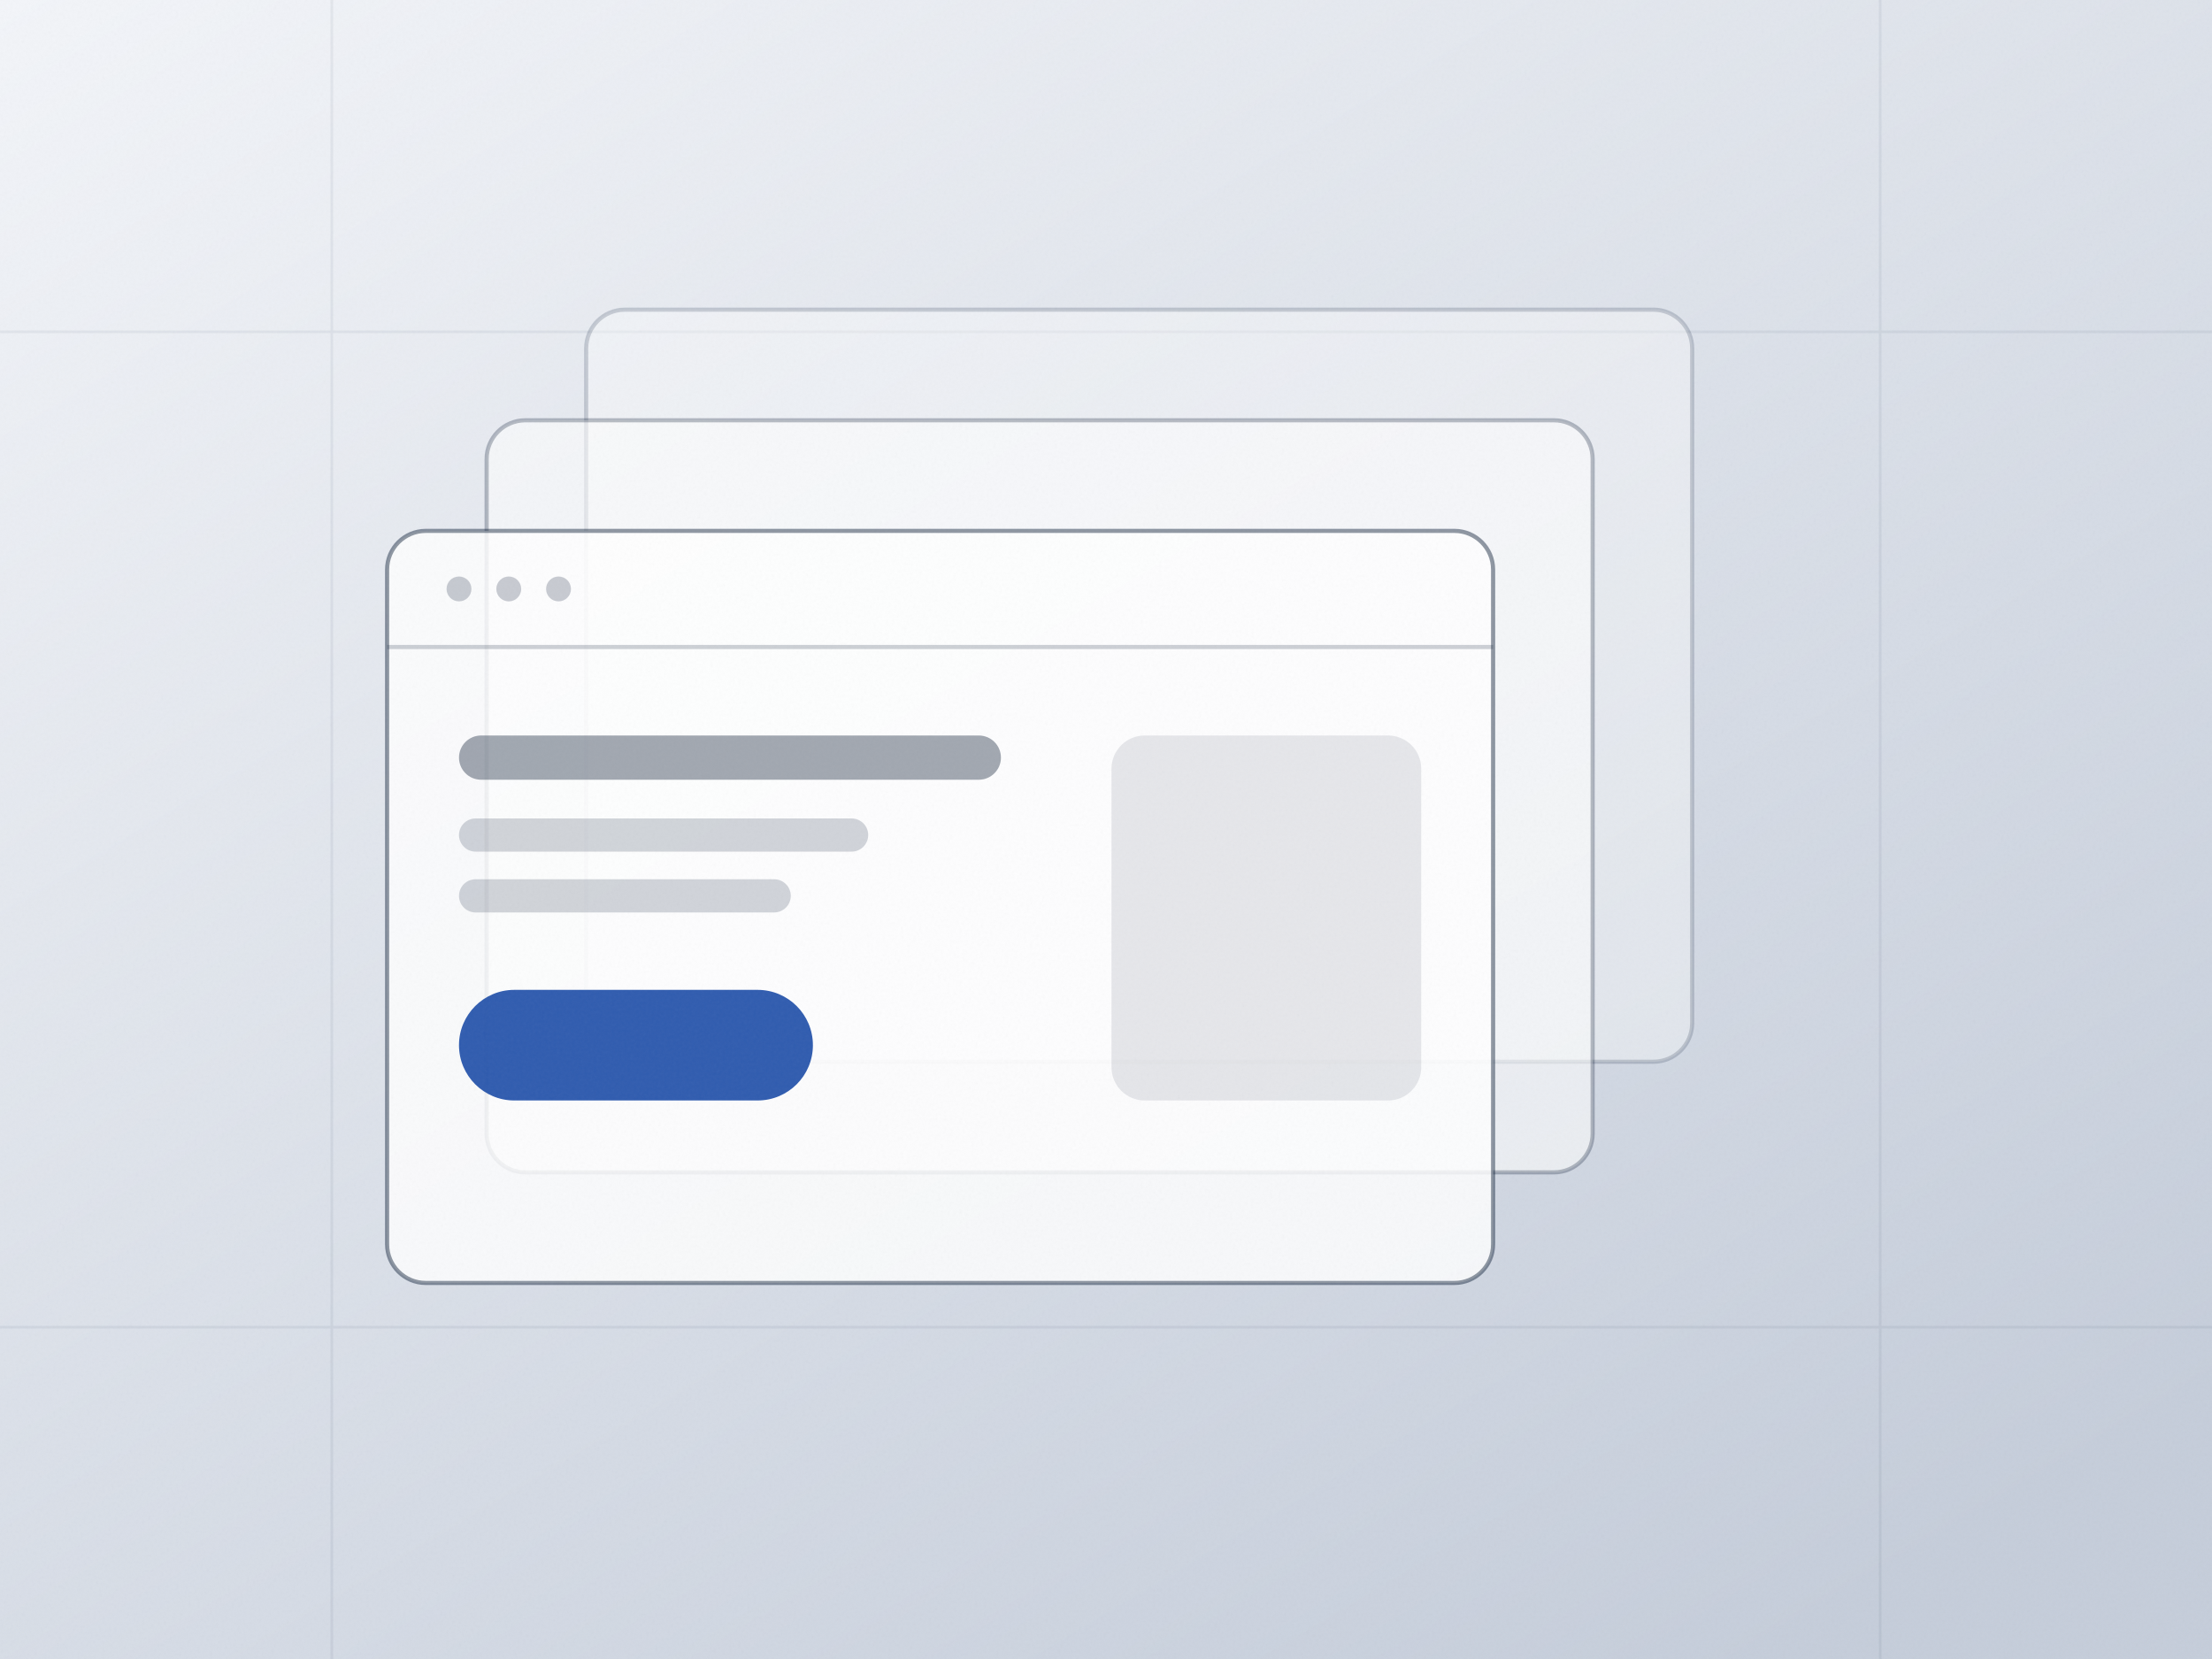
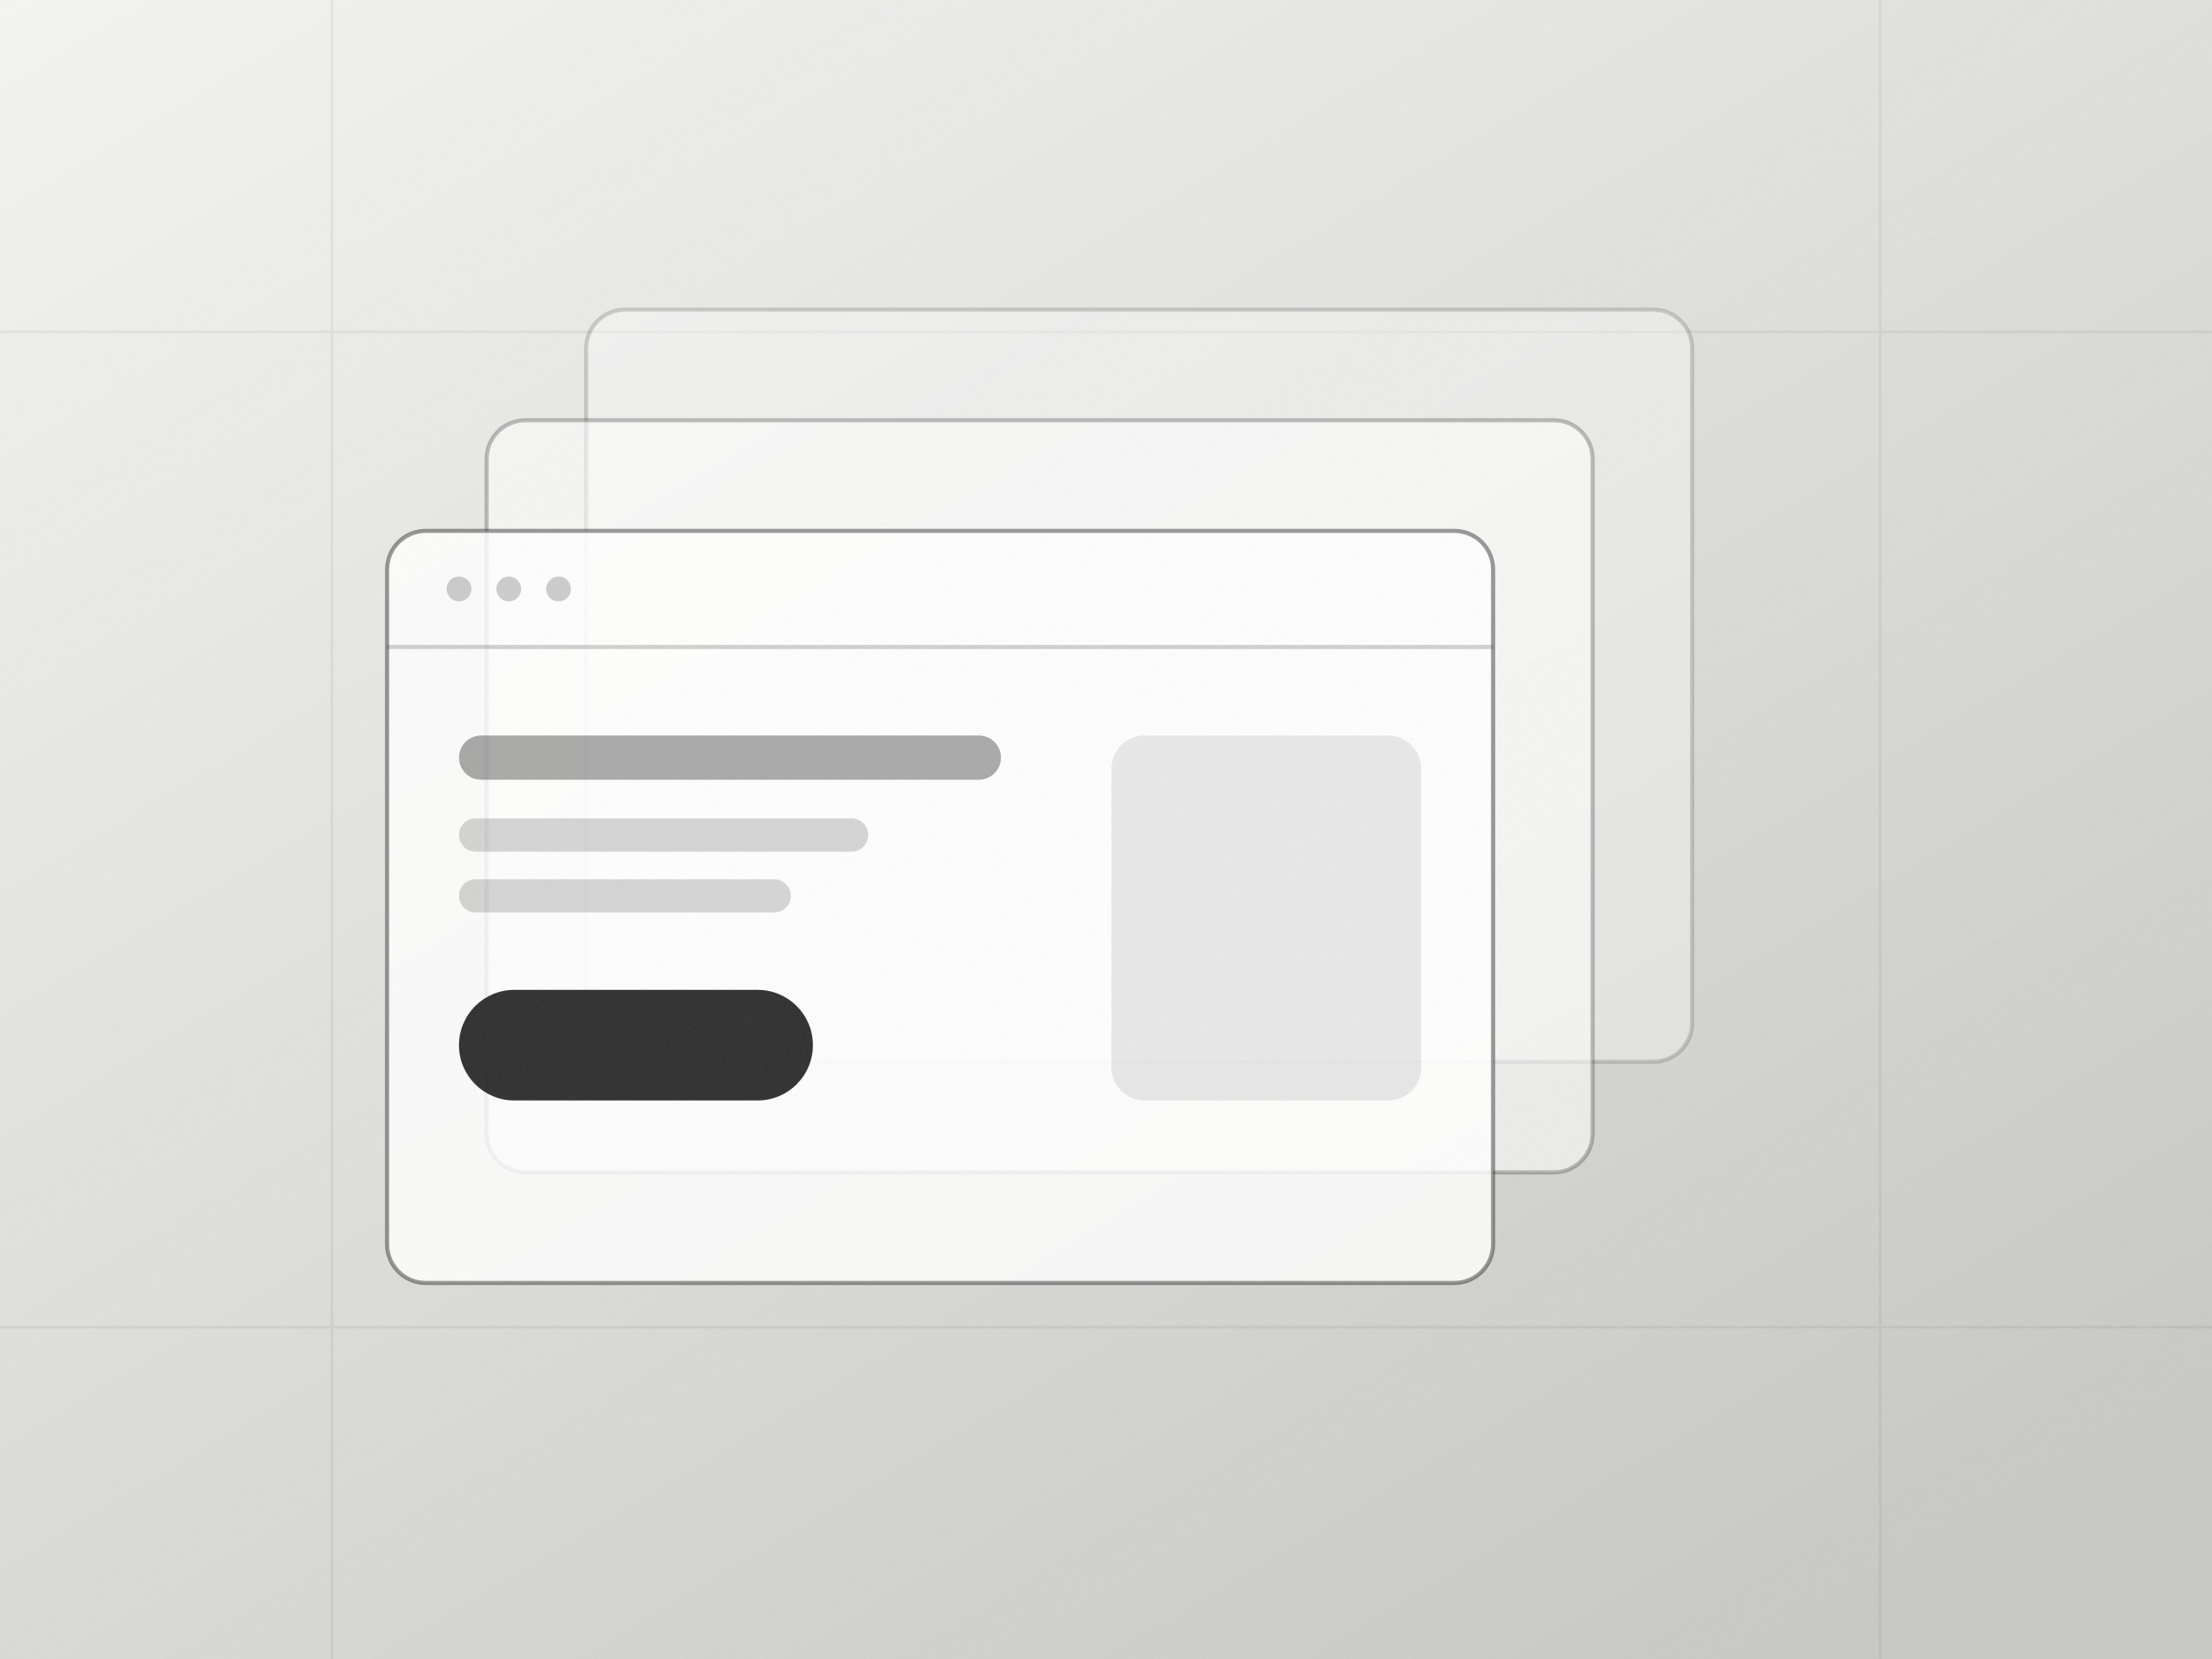
<svg xmlns="http://www.w3.org/2000/svg" viewBox="0 0 800 600" width="800" height="600" role="img" aria-label="Composition abstraite : cadres de pages superposés">
  <defs>
    <linearGradient id="g3" x1="0" y1="0" x2=".8" y2="1">
-       <stop offset="0%" stop-color="#F3F5F9" />
-       <stop offset="100%" stop-color="#C5CDDA" />
+       <stop offset="0%" stop-color="#F4F4F2" />
+       <stop offset="100%" stop-color="#C8C8C4" />
    </linearGradient>
    <filter id="n3" x="0" y="0" width="100%" height="100%">
      <feTurbulence type="fractalNoise" baseFrequency="0.9" numOctaves="3" stitchTiles="stitch" />
      <feColorMatrix type="saturate" values="0" />
    </filter>
    <clipPath id="c3">
      <rect width="800" height="600" />
    </clipPath>
  </defs>
  <g clip-path="url(#c3)">
    <rect width="800" height="600" fill="url(#g3)" />
-     <g stroke="#0B1B33" stroke-opacity=".06" stroke-width="1">
+     <g stroke="#212121" stroke-opacity=".06" stroke-width="1">
      <path d="M0 120h800M0 480h800M120 0v600M680 0v600" />
    </g>
-     <g stroke="#0B1B33" stroke-width="1.5" fill="#FFFFFF">
+     <g stroke="#212121" stroke-width="1.5" fill="#FFFFFF">
      <rect x="212" y="112" width="400" height="272" rx="14" fill-opacity=".35" stroke-opacity=".18" />
      <rect x="176" y="152" width="400" height="272" rx="14" fill-opacity=".55" stroke-opacity=".28" />
      <rect x="140" y="192" width="400" height="272" rx="14" fill-opacity=".82" stroke-opacity=".45" />
    </g>
    <g transform="translate(140 192)">
-       <path d="M0 42h400" stroke="#0B1B33" stroke-opacity=".2" stroke-width="1.5" />
-       <g fill="#0B1B33" fill-opacity=".22">
+       <path d="M0 42h400" stroke="#212121" stroke-opacity=".2" stroke-width="1.5" />
+       <g fill="#212121" fill-opacity=".22">
        <circle cx="26" cy="21" r="4.5" />
        <circle cx="44" cy="21" r="4.5" />
        <circle cx="62" cy="21" r="4.5" />
      </g>
-       <rect x="26" y="74" width="196" height="16" rx="8" fill="#0B1B33" fill-opacity=".38" />
-       <rect x="26" y="104" width="148" height="12" rx="6" fill="#0B1B33" fill-opacity=".18" />
-       <rect x="26" y="126" width="120" height="12" rx="6" fill="#0B1B33" fill-opacity=".18" />
-       <rect x="26" y="166" width="128" height="40" rx="20" fill="#1F4EA8" fill-opacity=".92" />
-       <rect x="262" y="74" width="112" height="132" rx="12" fill="#0B1B33" fill-opacity=".1" />
+       <rect x="26" y="74" width="196" height="16" rx="8" fill="#212121" fill-opacity=".38" />
+       <rect x="26" y="104" width="148" height="12" rx="6" fill="#212121" fill-opacity=".18" />
+       <rect x="26" y="126" width="120" height="12" rx="6" fill="#212121" fill-opacity=".18" />
+       <rect x="26" y="166" width="128" height="40" rx="20" fill="#212121" fill-opacity=".92" />
+       <rect x="262" y="74" width="112" height="132" rx="12" fill="#212121" fill-opacity=".1" />
    </g>
    <rect width="800" height="600" filter="url(#n3)" opacity=".05" />
  </g>
</svg>
